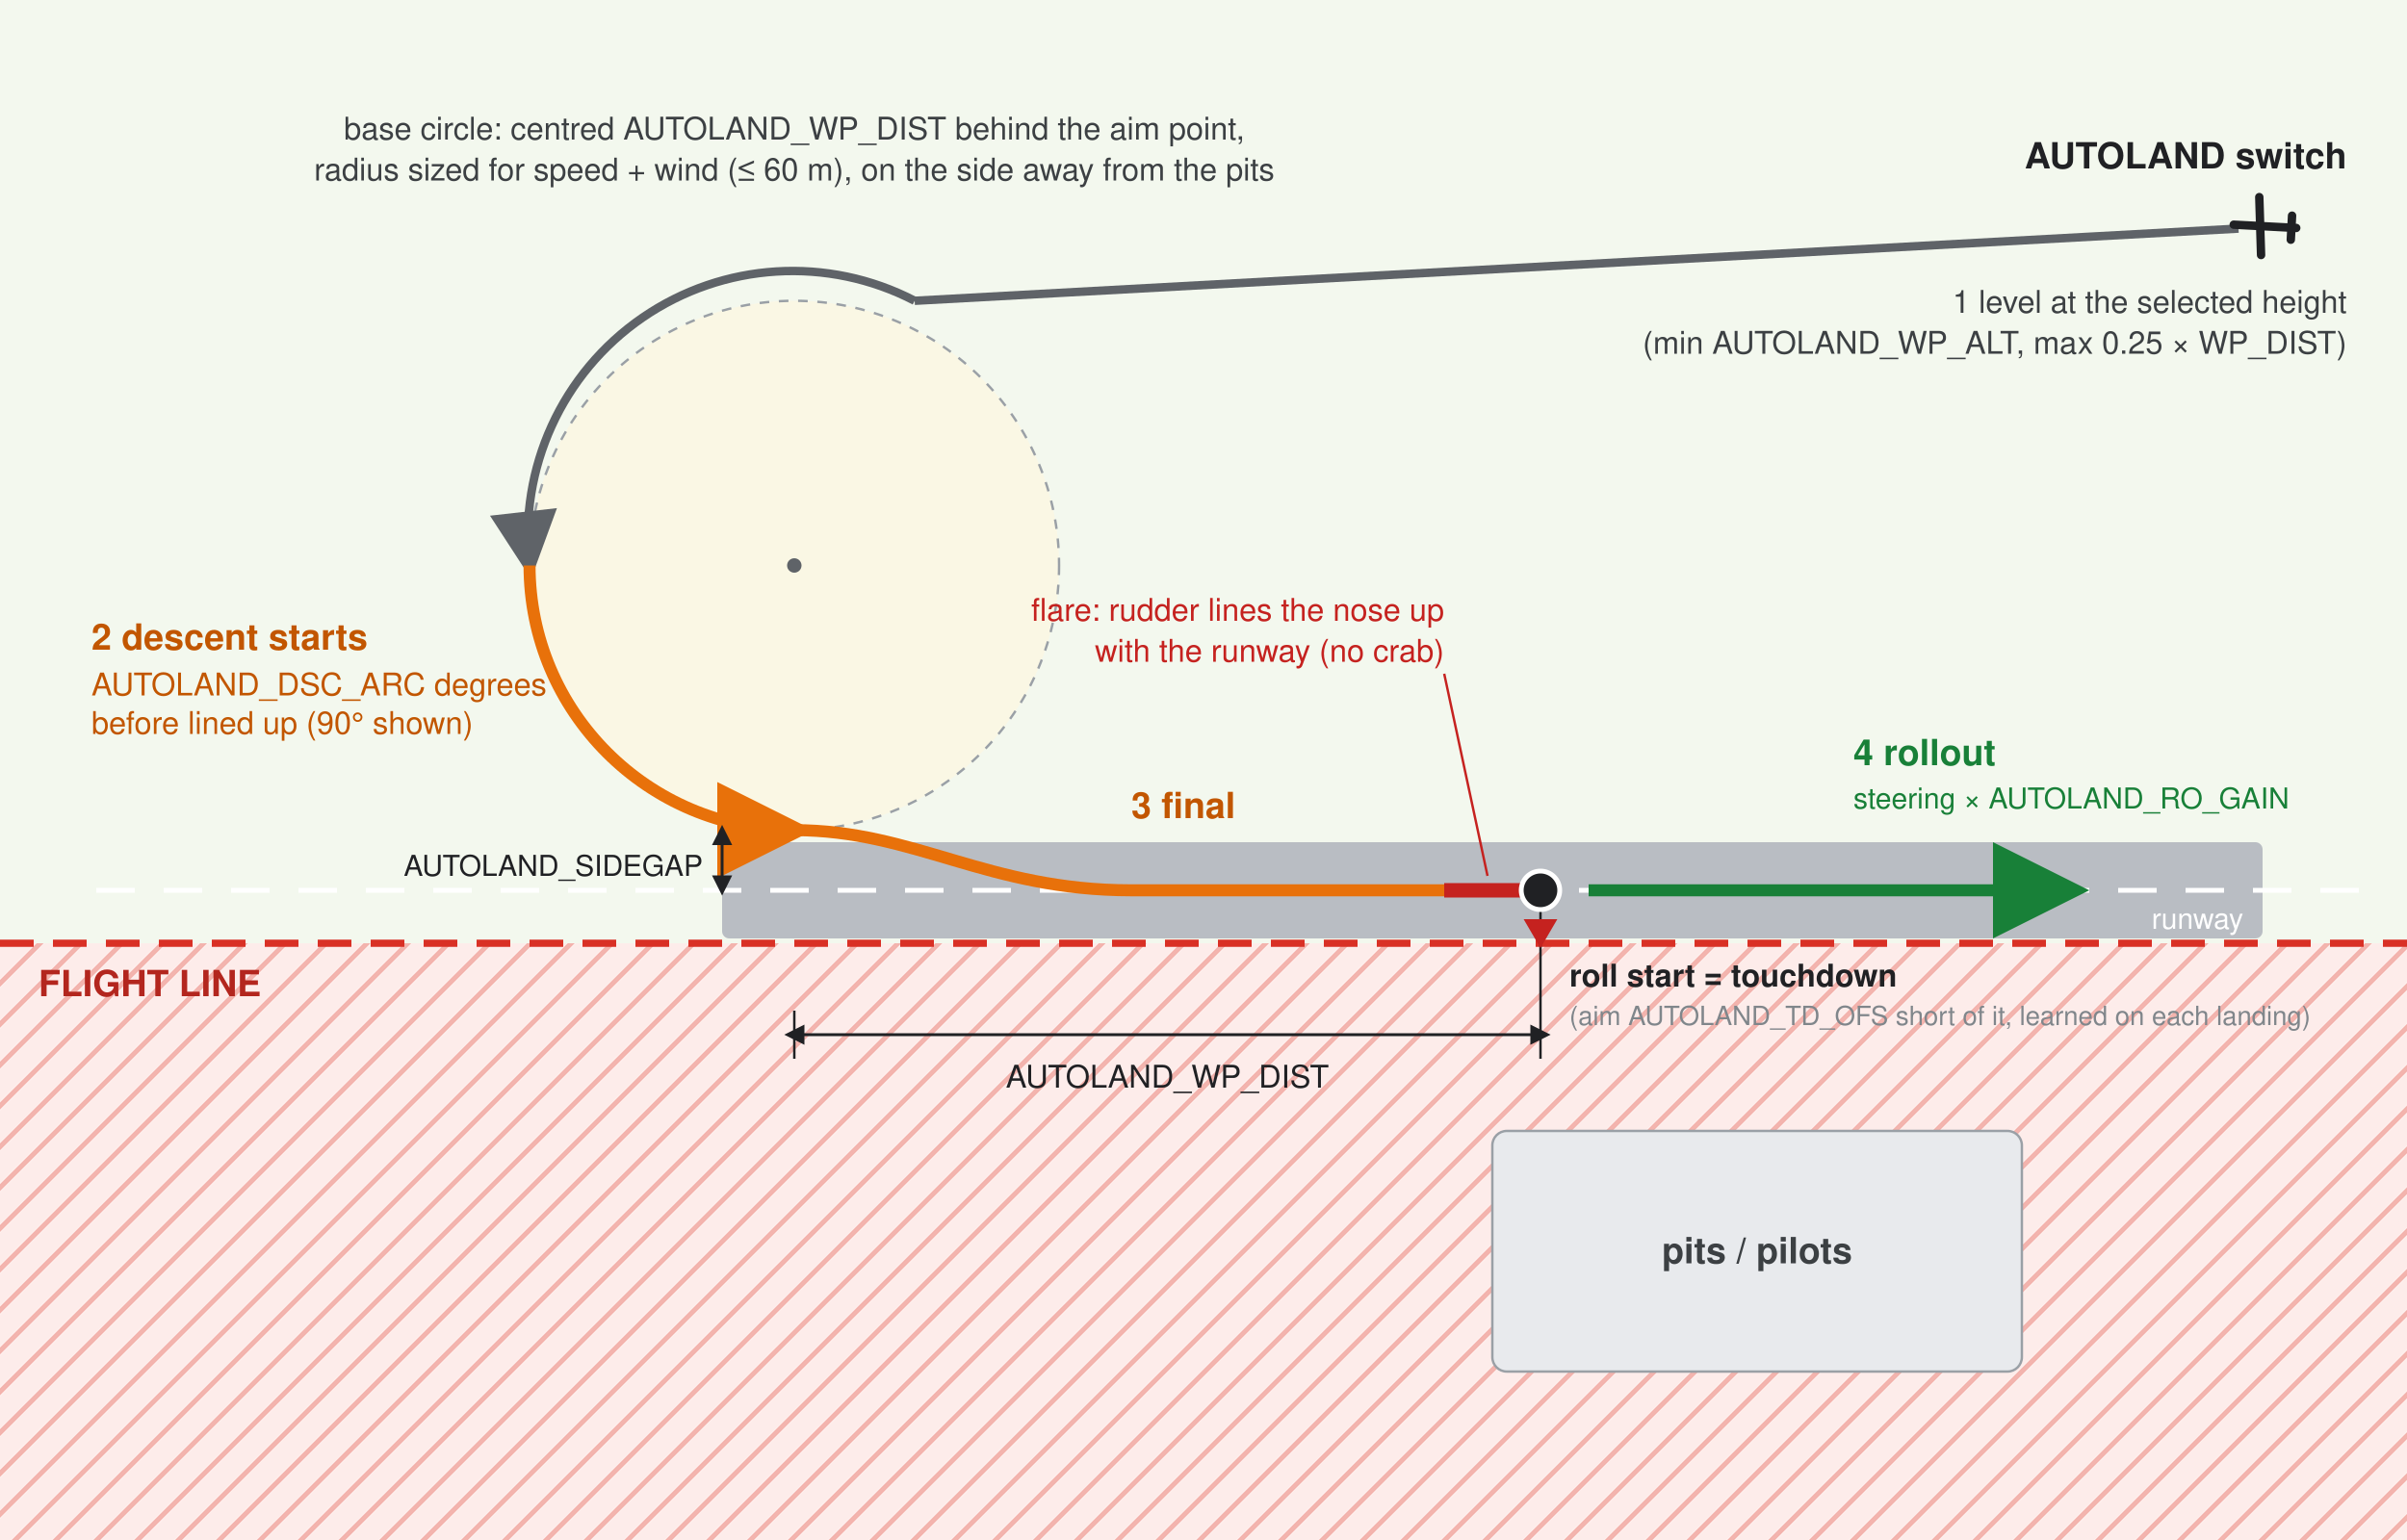
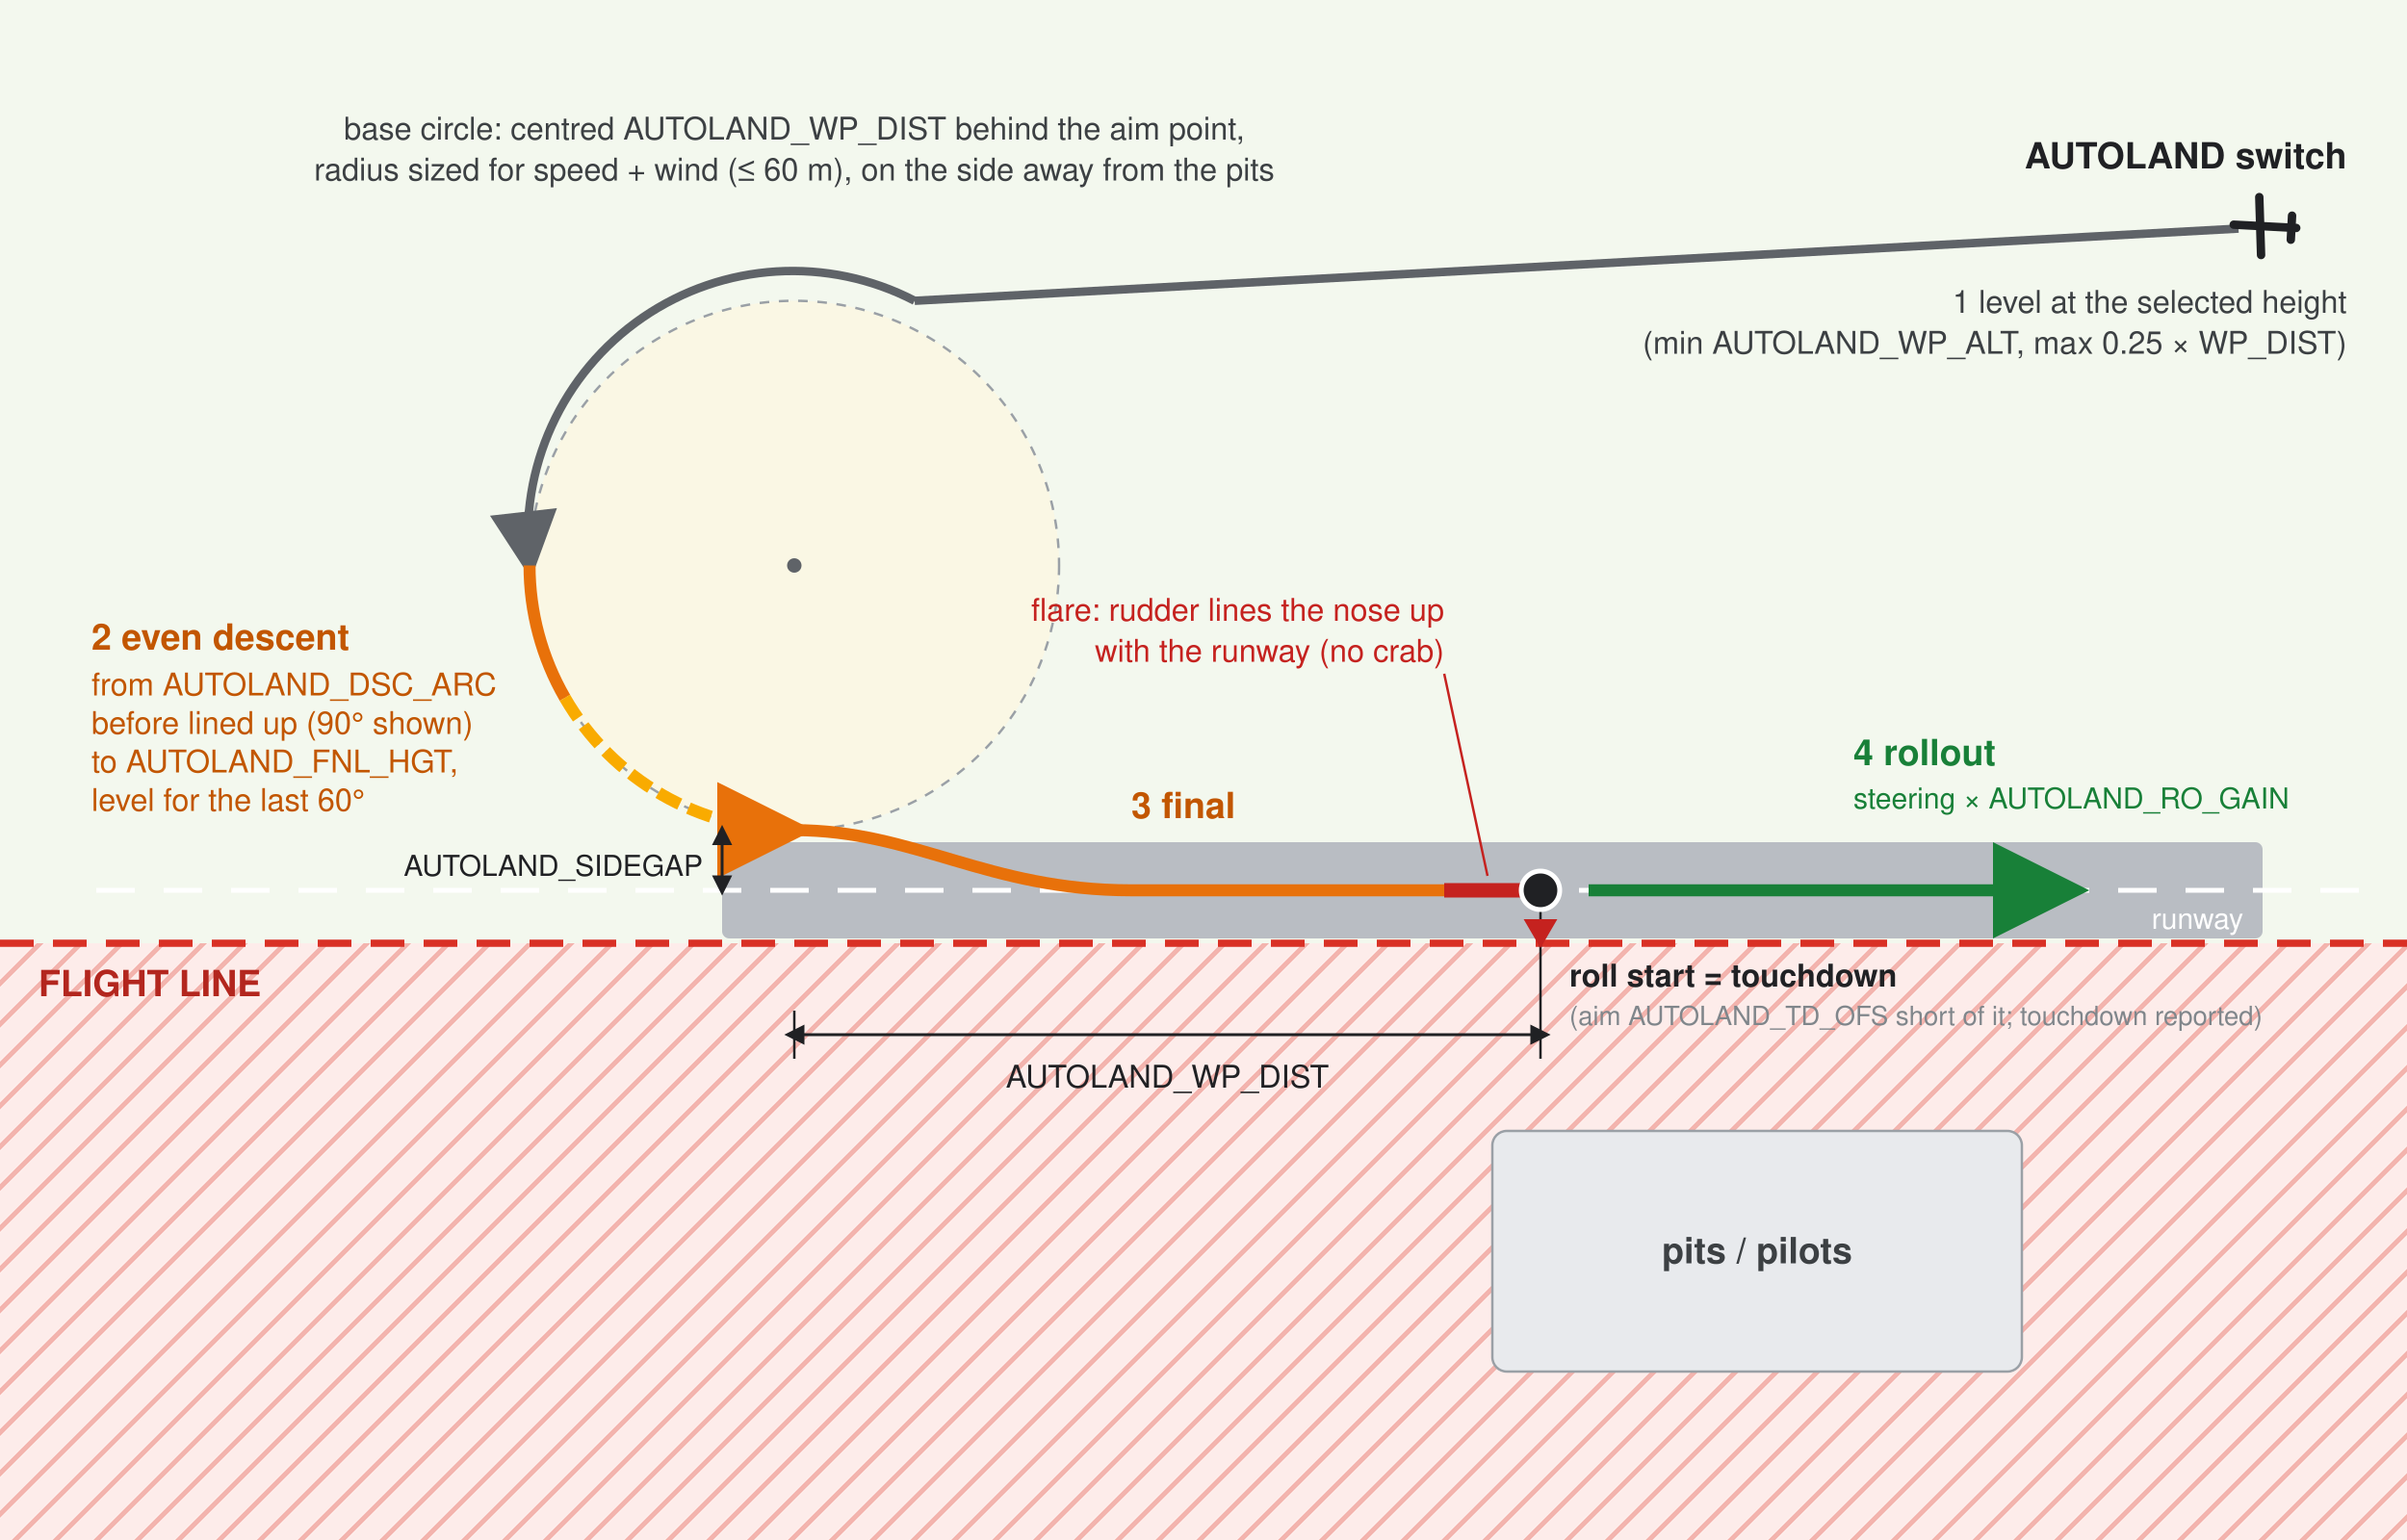
<svg xmlns="http://www.w3.org/2000/svg" viewBox="0 0 1000 640" width="1000" height="640" font-family="Segoe UI, Helvetica, Arial, sans-serif" font-size="15">
  <defs>
    <pattern id="hatch2" width="12" height="12" patternUnits="userSpaceOnUse" patternTransform="rotate(45)">
      <rect width="12" height="12" fill="#fdecea" />
      <line x1="0" y1="0" x2="0" y2="12" stroke="#f3b4ae" stroke-width="4" />
    </pattern>
    <marker id="bGray" viewBox="0 0 10 10" refX="8" refY="5" markerWidth="8" markerHeight="8" orient="auto-start-reverse">
      <path d="M0,0 L10,5 L0,10 z" fill="#5f6368" />
    </marker>
    <marker id="bOrange" viewBox="0 0 10 10" refX="8" refY="5" markerWidth="8" markerHeight="8" orient="auto-start-reverse">
      <path d="M0,0 L10,5 L0,10 z" fill="#e8710a" />
    </marker>
    <marker id="bGreen" viewBox="0 0 10 10" refX="8" refY="5" markerWidth="8" markerHeight="8" orient="auto-start-reverse">
      <path d="M0,0 L10,5 L0,10 z" fill="#188038" />
    </marker>
    <marker id="bDim" viewBox="0 0 10 10" refX="5" refY="5" markerWidth="7" markerHeight="7" orient="auto-start-reverse">
      <path d="M0,0 L10,5 L0,10 z" fill="#202124" />
    </marker>
  </defs>
  <rect width="1000" height="640" fill="#f3f8ee" />
  <rect x="0" y="392" width="1000" height="248" fill="url(#hatch2)" />
  <line x1="0" y1="392" x2="1000" y2="392" stroke="#d93025" stroke-width="3" stroke-dasharray="14 8" />
  <text x="16" y="414" fill="#b3261e" font-weight="700">FLIGHT LINE</text>
  <rect x="300" y="350" width="640" height="40" rx="3" fill="#b9bdc3" />
  <line x1="40" y1="370" x2="990" y2="370" stroke="#ffffff" stroke-width="2" stroke-dasharray="16 12" />
  <text x="932" y="386" fill="#ffffff" font-size="12" text-anchor="end">runway</text>
  <rect x="620" y="470" width="220" height="100" rx="6" fill="#e8eaed" stroke="#9aa0a6" />
  <text x="730" y="525" fill="#3c4043" text-anchor="middle" font-weight="600">pits / pilots</text>
  <circle cx="330" cy="235" r="110" fill="#fef7e0" fill-opacity="0.7" stroke="#9aa0a6" stroke-width="1" stroke-dasharray="4 4" />
  <circle cx="330" cy="235" r="3" fill="#5f6368" />
  <path d="M930,95 L380,125" fill="none" stroke="#5f6368" stroke-width="3.5" />
  <path d="M380,125 A110,110 0 0 0 220,235" fill="none" stroke="#5f6368" stroke-width="3.5" marker-end="url(#bGray)" />
-   <path d="M220,235 A110,110 0 0 0 330,345" fill="none" stroke="#e8710a" stroke-width="5" marker-end="url(#bOrange)" />
+   <path d="M220,235 A110,110 0 0 0 234.7,290" fill="none" stroke="#e8710a" stroke-width="5" />
+   <path d="M234.7,290 A110,110 0 0 0 330,345" fill="none" stroke="#f9ab00" stroke-width="5" stroke-dasharray="10 4" marker-end="url(#bOrange)" />
  <path d="M330,345 C380,345 410,370 470,370 L640,370" fill="none" stroke="#e8710a" stroke-width="5" />
  <line x1="600" y1="370" x2="640" y2="370" stroke="#c5221f" stroke-width="6" />
  <line x1="660" y1="370" x2="860" y2="370" stroke="#188038" stroke-width="5" marker-end="url(#bGreen)" />
  <g transform="translate(940,94) rotate(183)">
    <path d="M-14,0 L12,0 M0,-12 L2,12 M-12,-5 L-12,5" stroke="#202124" stroke-width="3.5" stroke-linecap="round" />
  </g>
  <text x="975" y="70" fill="#202124" text-anchor="end" font-weight="700">AUTOLAND switch</text>
  <text x="975" y="130" fill="#3c4043" text-anchor="end" font-size="13">1  level at the selected height</text>
  <text x="975" y="147" fill="#3c4043" text-anchor="end" font-size="13">(min AUTOLAND_WP_ALT, max 0.25 × WP_DIST)</text>
  <text x="330" y="58" fill="#3c4043" font-size="13" text-anchor="middle">base circle: centred AUTOLAND_WP_DIST behind the aim point,</text>
  <text x="330" y="75" fill="#3c4043" font-size="13" text-anchor="middle">radius sized for speed + wind (≤ 60 m), on the side away from the pits</text>
-   <text x="38" y="270" fill="#c25600" font-weight="700">2  descent starts</text>
-   <text x="38" y="289" fill="#c25600" font-size="13">AUTOLAND_DSC_ARC degrees</text>
+   <text x="38" y="270" fill="#c25600" font-weight="700">2  even descent</text>
+   <text x="38" y="289" fill="#c25600" font-size="13">from AUTOLAND_DSC_ARC</text>
  <text x="38" y="305" fill="#c25600" font-size="13">before lined up (90° shown)</text>
+   <text x="38" y="321" fill="#c25600" font-size="13">to AUTOLAND_FNL_HGT,</text>
+   <text x="38" y="337" fill="#c25600" font-size="13">level for the last 60°</text>
  <line x1="300" y1="347" x2="300" y2="368" stroke="#202124" stroke-width="1.2" marker-start="url(#bDim)" marker-end="url(#bDim)" />
  <text x="292" y="364" fill="#202124" font-size="12" text-anchor="end">AUTOLAND_SIDEGAP</text>
  <text x="470" y="340" fill="#c25600" font-weight="700">3  final</text>
  <line x1="330" y1="430" x2="640" y2="430" stroke="#202124" stroke-width="1.2" marker-start="url(#bDim)" marker-end="url(#bDim)" />
  <line x1="330" y1="420" x2="330" y2="440" stroke="#202124" />
  <line x1="640" y1="378" x2="640" y2="440" stroke="#202124" />
  <text x="485" y="452" fill="#202124" font-size="13" text-anchor="middle">AUTOLAND_WP_DIST</text>
  <circle cx="640" cy="370" r="8" fill="#202124" stroke="#ffffff" stroke-width="2" />
  <path d="M640,394 l-7,-12 h14 z" fill="#c5221f" />
  <text x="652" y="410" fill="#202124" font-size="13" font-weight="600">roll start = touchdown</text>
-   <text x="652" y="426" fill="#80868b" font-size="11">(aim AUTOLAND_TD_OFS short of it, learned on each landing)</text>
+   <text x="652" y="426" fill="#80868b" font-size="11">(aim AUTOLAND_TD_OFS short of it; touchdown reported)</text>
  <text x="600" y="258" fill="#c5221f" font-size="13" text-anchor="end">flare: rudder lines the nose up</text>
  <text x="600" y="275" fill="#c5221f" font-size="13" text-anchor="end">with the runway (no crab)</text>
  <line x1="600" y1="280" x2="618" y2="364" stroke="#c5221f" stroke-width="1" />
  <text x="770" y="318" fill="#188038" font-weight="700">4  rollout</text>
  <text x="770" y="336" fill="#188038" font-size="12">steering × AUTOLAND_RO_GAIN</text>
</svg>
